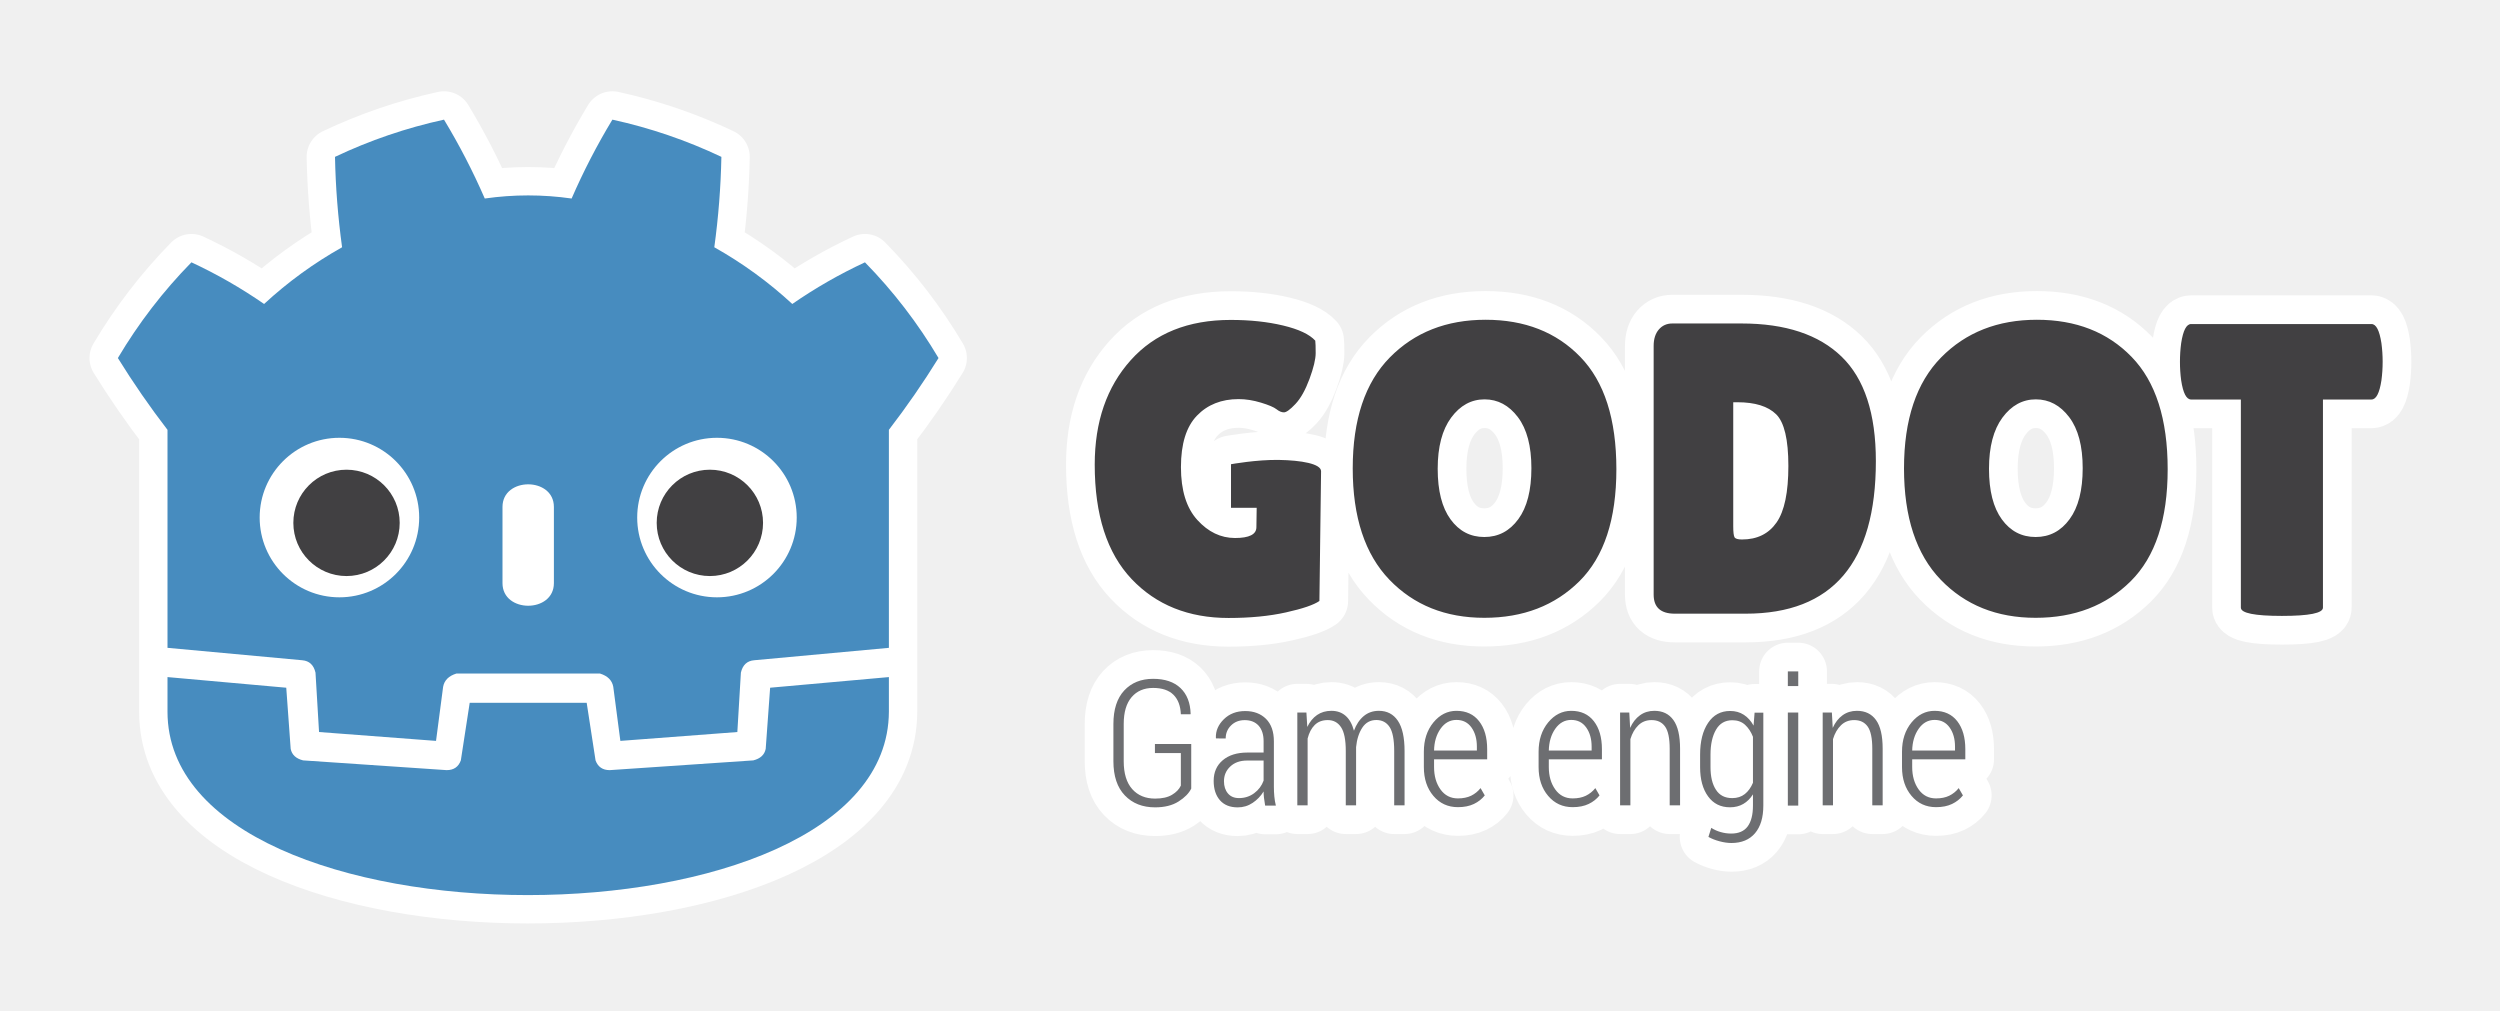
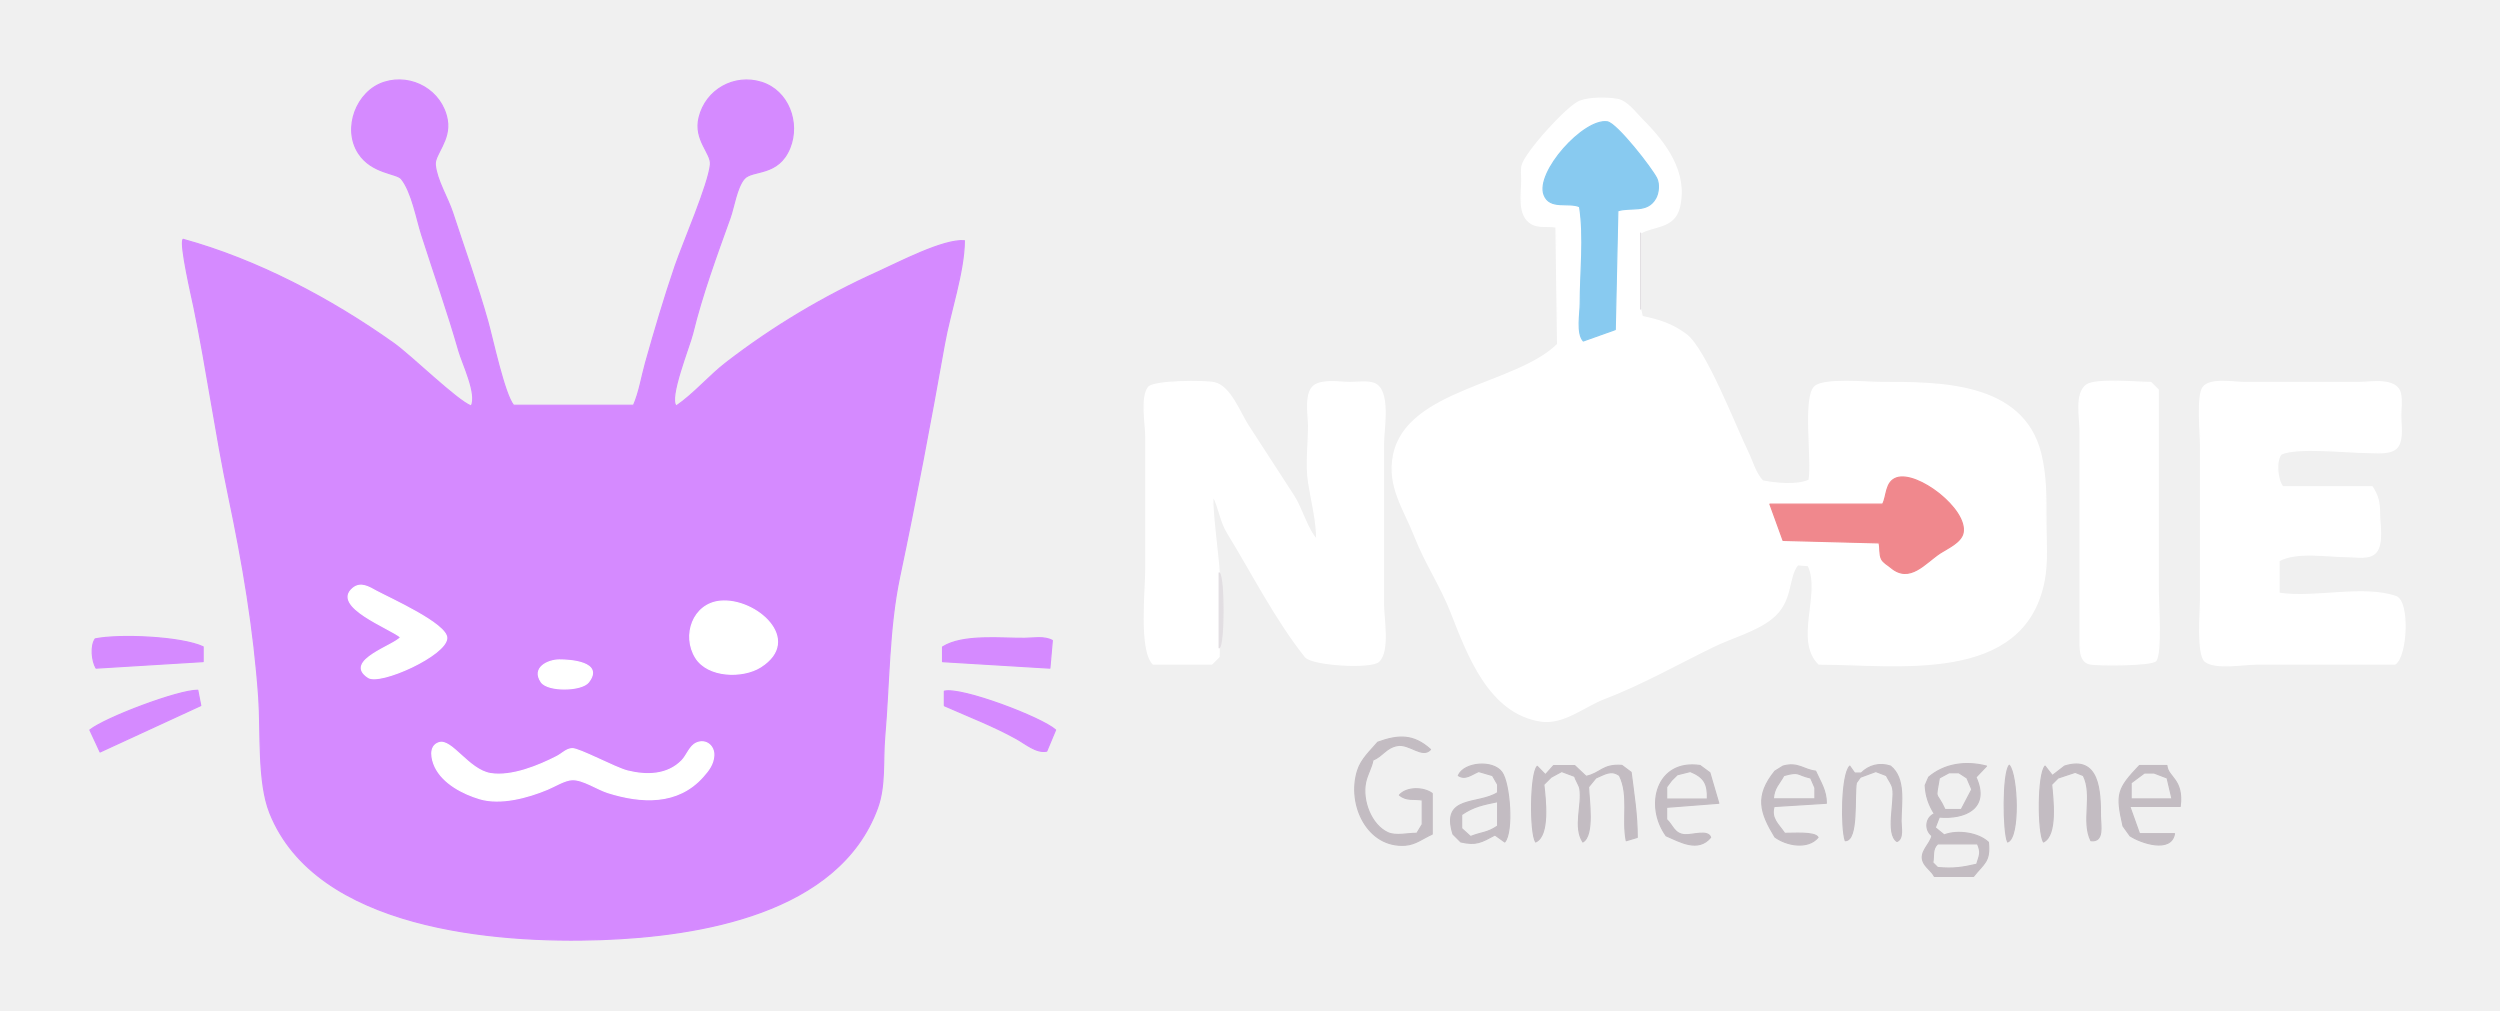
- <svg xmlns="http://www.w3.org/2000/svg" width="1024" height="414">
-   <path stroke="#fff" stroke-linejoin="round" stroke-width="23.5" d="M523.82 188.382c-9.142-.142-19.603 1.764-19.603 1.764v17.842h10.52l-.117 7.953c0 2.946-2.92 4.427-8.747 4.427-5.831 0-10.982-2.47-15.45-7.395-4.48-4.932-6.708-12.141-6.708-21.64 0-9.519 2.176-16.537 6.536-21.065 4.35-4.524 10.05-6.794 17.064-6.794 2.946 0 5.996.476 9.168 1.445 3.174.962 5.293 1.863 6.375 2.707 1.072.867 2.09 1.277 3.056 1.277.96 0 2.513-1.122 4.66-3.392 2.153-2.263 4.082-5.693 5.782-10.267 1.694-4.598 2.543-8.122 2.543-10.621 0-2.48-.054-4.19-.164-5.092-2.379-2.603-6.767-4.666-13.168-6.2-6.39-1.53-13.552-2.289-21.476-2.289-17.438 0-31.073 5.49-40.92 16.47-9.855 10.982-14.773 25.24-14.773 42.79 0 20.607 5.035 36.227 15.103 46.868 10.085 10.64 23.327 15.953 39.743 15.953 8.827 0 16.664-.76 23.51-2.289 6.853-1.523 11.41-3.088 13.676-4.67l.68-53.137c0-3.087-8.149-4.488-17.29-4.645zm84.247-24.804c-5.431 0-9.98 2.496-13.671 7.47-3.672 4.98-5.517 11.969-5.517 20.963 0 9.013 1.754 15.914 5.27 20.722 3.508 4.823 8.117 7.225 13.835 7.225 5.715 0 10.358-2.432 13.924-7.313q5.351-7.293 5.353-20.884c0-9.054-1.846-16.023-5.524-20.89q-5.51-7.292-13.67-7.293m-.083 89.477c-15.9 0-28.868-5.203-38.89-15.61q-15.016-15.624-15.017-45.592c0-19.992 5.063-35.128 15.191-45.435 10.131-10.293 23.209-15.444 39.228-15.444 16.016 0 28.954 5.058 38.795 15.204 9.858 10.126 14.778 25.477 14.778 46.009 0 20.546-5.034 35.828-15.114 45.856-10.08 10.008-23.062 15.012-38.971 15.012m101.95-88.298v50.788c0 2.37.176 3.866.515 4.493.337.624 1.358.937 3.052.937 6.232 0 10.954-2.328 14.181-6.97 3.235-4.636 4.835-12.356 4.835-23.168 0-10.817-1.674-17.865-5-21.139-3.344-3.283-8.64-4.94-15.884-4.94zm-32.599 78.798V141.681c0-2.832.704-5.067 2.126-6.724 1.413-1.632 3.25-2.461 5.521-2.461h28.357c17.994 0 31.664 4.54 40.994 13.597 9.347 9.054 14.02 23.31 14.02 42.784 0 41.66-17.778 62.486-53.326 62.486h-29.03c-5.769 0-8.662-2.597-8.662-7.808m156.544-79.977c-5.432 0-9.994 2.496-13.678 7.47q-5.507 7.471-5.508 20.963c0 9.013 1.758 15.914 5.262 20.722 3.505 4.823 8.119 7.225 13.837 7.225 5.717 0 10.363-2.432 13.924-7.313q5.354-7.293 5.355-20.884c0-9.054-1.843-16.023-5.522-20.89-3.68-4.861-8.23-7.293-13.67-7.293m-.087 89.477q-23.86 0-38.88-15.61-15.03-15.624-15.03-45.592c0-19.992 5.065-35.128 15.191-45.435 10.139-10.293 23.209-15.444 39.233-15.444 16.02 0 28.946 5.058 38.8 15.204 9.85 10.126 14.772 25.477 14.772 46.009 0 20.546-5.037 35.828-15.115 45.856-10.076 10.008-23.07 15.012-38.971 15.012m117.69-4.17c0 2.251-5.597 3.392-16.809 3.392-11.202 0-16.815-1.141-16.815-3.392v-85.248h-20.371c-1.928 0-3.286-2.597-4.077-7.818a56 56 0 0 1-.501-7.636c0-2.592.162-5.146.501-7.636.79-5.205 2.15-7.823 4.077-7.823h73.864c1.924 0 3.277 2.617 4.078 7.823.333 2.49.505 5.043.505 7.636 0 2.608-.172 5.152-.505 7.637-.8 5.22-2.154 7.817-4.078 7.817h-19.87z" />
-   <path fill="#414042" d="M523.82 188.382c-9.142-.142-19.603 1.764-19.603 1.764v17.842h10.52l-.117 7.953c0 2.946-2.92 4.427-8.747 4.427-5.831 0-10.982-2.47-15.45-7.395-4.48-4.932-6.708-12.141-6.708-21.64 0-9.519 2.176-16.537 6.536-21.065 4.35-4.524 10.05-6.794 17.064-6.794 2.946 0 5.996.476 9.168 1.445 3.174.962 5.293 1.863 6.375 2.707 1.072.867 2.09 1.277 3.056 1.277.96 0 2.513-1.122 4.66-3.392 2.153-2.263 4.082-5.693 5.782-10.267 1.694-4.598 2.543-8.122 2.543-10.621 0-2.48-.054-4.19-.164-5.092-2.379-2.603-6.767-4.666-13.168-6.2-6.39-1.53-13.552-2.289-21.476-2.289-17.438 0-31.073 5.49-40.92 16.47-9.855 10.982-14.773 25.24-14.773 42.79 0 20.607 5.035 36.227 15.103 46.868 10.085 10.64 23.327 15.953 39.743 15.953 8.827 0 16.664-.76 23.51-2.289 6.853-1.523 11.41-3.088 13.676-4.67l.68-53.137c0-3.087-8.149-4.488-17.29-4.645m84.247-24.804c-5.431 0-9.98 2.496-13.671 7.47-3.672 4.98-5.517 11.969-5.517 20.963 0 9.013 1.754 15.914 5.27 20.722 3.508 4.823 8.117 7.225 13.835 7.225 5.715 0 10.358-2.432 13.924-7.313q5.351-7.293 5.353-20.884c0-9.054-1.846-16.023-5.524-20.89q-5.51-7.292-13.67-7.293m-.083 89.477c-15.9 0-28.868-5.203-38.89-15.61q-15.016-15.624-15.017-45.592c0-19.992 5.063-35.128 15.191-45.435 10.131-10.293 23.209-15.444 39.228-15.444 16.016 0 28.954 5.058 38.795 15.204 9.858 10.126 14.778 25.477 14.778 46.009 0 20.546-5.034 35.828-15.114 45.856-10.08 10.008-23.062 15.012-38.971 15.012m101.95-88.298v50.788c0 2.37.176 3.866.515 4.493.337.624 1.358.937 3.052.937 6.232 0 10.954-2.328 14.181-6.97 3.235-4.636 4.835-12.356 4.835-23.168 0-10.817-1.674-17.865-5-21.139-3.344-3.283-8.64-4.94-15.884-4.94zm-32.599 78.798V141.681c0-2.832.704-5.067 2.126-6.724 1.413-1.632 3.25-2.461 5.521-2.461h28.357c17.994 0 31.664 4.54 40.994 13.597 9.347 9.054 14.02 23.31 14.02 42.784 0 41.66-17.778 62.486-53.326 62.486h-29.03c-5.769 0-8.662-2.597-8.662-7.808m156.544-79.977c-5.432 0-9.994 2.496-13.678 7.47q-5.507 7.471-5.508 20.963c0 9.013 1.758 15.914 5.262 20.722 3.505 4.823 8.119 7.225 13.837 7.225 5.717 0 10.363-2.432 13.924-7.313q5.354-7.293 5.355-20.884c0-9.054-1.843-16.023-5.522-20.89-3.68-4.861-8.23-7.293-13.67-7.293m-.087 89.477q-23.86 0-38.88-15.61-15.03-15.624-15.03-45.592c0-19.992 5.065-35.128 15.191-45.435 10.139-10.293 23.209-15.444 39.233-15.444 16.02 0 28.946 5.058 38.8 15.204 9.85 10.126 14.772 25.477 14.772 46.009 0 20.546-5.037 35.828-15.115 45.856-10.076 10.008-23.07 15.012-38.971 15.012m117.69-4.17c0 2.251-5.597 3.392-16.809 3.392-11.202 0-16.815-1.141-16.815-3.392v-85.248h-20.371c-1.928 0-3.286-2.597-4.077-7.818a56 56 0 0 1-.501-7.636c0-2.592.162-5.146.501-7.636.79-5.205 2.15-7.823 4.077-7.823h73.864c1.924 0 3.277 2.617 4.078 7.823.333 2.49.505 5.043.505 7.636 0 2.608-.172 5.152-.505 7.637-.8 5.22-2.154 7.817-4.078 7.817h-19.87z" />
-   <path stroke="#fff" stroke-linejoin="round" stroke-width="23.5" d="M487.93 322.997c-.94 1.926-2.664 3.691-5.188 5.289-2.52 1.607-5.722 2.406-9.611 2.406-5.132 0-9.259-1.617-12.394-4.887-3.122-3.243-4.686-7.92-4.686-14.022V296.57c0-5.97 1.473-10.548 4.431-13.743 2.95-3.17 6.903-4.78 11.84-4.78 4.824 0 8.564 1.27 11.212 3.781 2.639 2.519 4.025 6.038 4.146 10.532l-.066.2h-3.94c-.14-3.443-1.14-6.101-3.022-7.979-1.871-1.861-4.655-2.803-8.33-2.803-3.72 0-6.668 1.259-8.823 3.785-2.15 2.518-3.224 6.17-3.224 10.968v15.301q.001 7.462 3.476 11.382c2.316 2.592 5.438 3.892 9.38 3.892 2.876 0 5.19-.51 6.92-1.554 1.738-1.028 2.942-2.285 3.624-3.775V308.45h-10.618v-3.704h14.873zm19.557 3.902c2.336 0 4.416-.661 6.232-2.01 1.82-1.353 3.096-3.063 3.852-5.146v-8.224h-6.756q-4.31 0-6.896 2.442c-1.726 1.617-2.581 3.637-2.581 6.037 0 2.03.534 3.696 1.616 4.981 1.08 1.289 2.59 1.92 4.533 1.92m10.715 3.068a99 99 0 0 1-.48-3.225 22 22 0 0 1-.15-2.562 14.9 14.9 0 0 1-4.483 4.675c-1.836 1.236-3.878 1.848-6.128 1.848-3.147 0-5.567-.975-7.28-2.927-1.702-1.96-2.563-4.6-2.563-7.936 0-3.523 1.237-6.35 3.72-8.448 2.48-2.098 5.85-3.147 10.09-3.147h6.643v-4.672c0-2.686-.686-4.802-2.032-6.331-1.375-1.51-3.264-2.275-5.701-2.275-2.268 0-4.139.722-5.608 2.182-1.463 1.45-2.19 3.224-2.19 5.337l-3.944-.035-.07-.206c-.11-2.866.973-5.4 3.261-7.646 2.279-2.24 5.203-3.352 8.761-3.352 3.517 0 6.347 1.069 8.509 3.2q3.224 3.227 3.226 9.21v18.645c0 1.358.064 2.677.183 3.936a25 25 0 0 0 .627 3.729zm16.905-38.108.36 5.9c1-2.112 2.339-3.739 3.998-4.896q2.498-1.711 5.874-1.711c2.296 0 4.232.668 5.794 2.02 1.562 1.347 2.714 3.387 3.446 6.127.938-2.529 2.264-4.528 3.986-5.975 1.722-1.45 3.812-2.172 6.23-2.172 3.335 0 5.923 1.35 7.755 4.05 1.841 2.705 2.759 6.856 2.759 12.464v22.207h-4.246v-22.28c0-4.663-.645-7.946-1.9-9.834-1.261-1.89-3.071-2.842-5.41-2.842-2.462 0-4.384 1.04-5.767 3.152-1.375 2.112-2.223 4.754-2.531 7.945v23.86h-4.224v-22.258c0-4.554-.639-7.812-1.945-9.759-1.299-1.946-3.107-2.912-5.427-2.912-2.218 0-4.013.677-5.358 2.02-1.353 1.349-2.315 3.195-2.899 5.538v27.369h-4.22v-38.014zm61.457 3.021q-3.966 0-6.517 3.613c-1.705 2.415-2.585 5.392-2.656 8.938h17.537v-1.626c0-3.137-.736-5.75-2.21-7.822-1.482-2.075-3.53-3.103-6.154-3.103m.598 35.735c-4.099 0-7.451-1.543-10.055-4.621q-3.895-4.61-3.896-11.793v-6.313c0-4.798 1.303-8.798 3.912-11.979 2.616-3.167 5.758-4.75 9.441-4.75 3.983 0 7.068 1.413 9.27 4.246q3.313 4.257 3.312 11.434v4.171H587.39v3.162c0 3.68.882 6.744 2.635 9.19 1.757 2.45 4.144 3.666 7.136 3.666 2.077 0 3.888-.367 5.396-1.089a11.1 11.1 0 0 0 3.877-3.132l1.728 2.99c-1.148 1.456-2.634 2.633-4.45 3.505-1.811.868-4 1.312-6.551 1.312m46.411-35.734q-3.976 0-6.528 3.613-2.54 3.62-2.652 8.938h17.54v-1.626c0-3.137-.733-5.75-2.216-7.822-1.475-2.075-3.52-3.103-6.144-3.103m.593 35.735c-4.1 0-7.446-1.543-10.045-4.621q-3.91-4.61-3.91-11.793v-6.313c0-4.798 1.309-8.798 3.913-11.979 2.623-3.167 5.766-4.75 9.45-4.75 3.975 0 7.072 1.413 9.27 4.246 2.2 2.837 3.304 6.65 3.304 11.434v4.171h-21.755v3.162q0 5.52 2.647 9.19c1.747 2.45 4.124 3.666 7.125 3.666 2.087 0 3.888-.367 5.392-1.089a11.2 11.2 0 0 0 3.894-3.132l1.717 2.99c-1.15 1.456-2.633 2.633-4.451 3.505-1.81.868-3.997 1.312-6.55 1.312m23.189-38.755.345 6.284c1.014-2.23 2.353-3.962 4.034-5.166 1.667-1.21 3.63-1.824 5.887-1.824 3.396 0 5.998 1.256 7.804 3.78 1.826 2.518 2.73 6.434 2.73 11.749v23.191h-4.249V306.72c0-4.343-.636-7.377-1.9-9.137-1.258-1.76-3.107-2.636-5.513-2.636-2.158 0-3.968.701-5.419 2.126-1.457 1.412-2.543 3.294-3.267 5.666v27.134h-4.219V291.86zm33.27 22.395c0 3.858.73 6.926 2.213 9.208 1.465 2.304 3.695 3.443 6.671 3.443 2.04 0 3.757-.544 5.167-1.657 1.405-1.113 2.514-2.662 3.336-4.627V301.79c-.79-2.025-1.874-3.66-3.244-4.92-1.368-1.24-3.102-1.863-5.186-1.863-2.97 0-5.216 1.294-6.708 3.891-1.502 2.603-2.25 5.995-2.25 10.161zm-4.262-5.195c0-5.386 1.088-9.714 3.274-12.975 2.169-3.245 5.187-4.871 9.03-4.871 2.134 0 4.007.52 5.607 1.564 1.603 1.024 2.928 2.523 3.992 4.43l.412-5.287h3.581v38.048c0 4.871-1.13 8.646-3.4 11.317-2.271 2.66-5.499 4.009-9.666 4.009-1.5 0-3.11-.235-4.832-.691-1.724-.456-3.252-1.054-4.59-1.805l1.168-3.704a14.1 14.1 0 0 0 3.831 1.716 15.2 15.2 0 0 0 4.352.616q4.536-.001 6.71-2.905c1.452-1.961 2.18-4.798 2.18-8.553v-4.597c-1.079 1.71-2.402 3.024-3.97 3.93-1.563.912-3.39 1.368-5.448 1.368-3.818 0-6.814-1.496-8.976-4.486-2.167-2.983-3.255-6.965-3.255-11.93zm40.2 20.916h-4.266V291.86h4.266zm0-48.968h-4.266v-6.005h4.266zm13.774 10.852.346 6.284c1.016-2.23 2.35-3.962 4.027-5.166 1.677-1.21 3.643-1.824 5.89-1.824 3.397 0 6.01 1.256 7.82 3.78 1.821 2.518 2.717 6.434 2.717 11.749v23.191h-4.248V306.72c0-4.343-.635-7.377-1.897-9.137-1.268-1.76-3.103-2.636-5.517-2.636-2.157 0-3.962.701-5.412 2.126-1.455 1.412-2.545 3.294-3.266 5.666v27.134h-4.224V291.86zm42.074 3.021q-3.978 0-6.518 3.613-2.547 3.62-2.66 8.938h17.54v-1.626c0-3.137-.731-5.75-2.21-7.822-1.476-2.075-3.525-3.103-6.152-3.103m.602 35.735c-4.11 0-7.456-1.543-10.048-4.621q-3.903-4.61-3.903-11.793v-6.313c0-4.798 1.302-8.798 3.91-11.979q3.924-4.75 9.439-4.75c3.978 0 7.077 1.413 9.283 4.246 2.197 2.837 3.3 6.65 3.3 11.434v4.171h-21.76v3.162c0 3.68.887 6.744 2.642 9.19 1.754 2.45 4.133 3.666 7.137 3.666 2.08 0 3.88-.367 5.382-1.089a11.16 11.16 0 0 0 3.897-3.132l1.725 2.99c-1.156 1.456-2.64 2.633-4.454 3.505-1.81.868-3.998 1.312-6.55 1.312" />
-   <path fill="#6d6e71" d="M487.93 322.997c-.94 1.926-2.664 3.691-5.188 5.289-2.52 1.607-5.722 2.406-9.611 2.406-5.132 0-9.259-1.617-12.394-4.887-3.122-3.243-4.686-7.92-4.686-14.022V296.57c0-5.97 1.473-10.548 4.431-13.743 2.95-3.17 6.903-4.78 11.84-4.78 4.824 0 8.564 1.27 11.212 3.781 2.639 2.519 4.025 6.038 4.146 10.532l-.066.2h-3.94c-.14-3.443-1.14-6.101-3.022-7.979-1.871-1.861-4.655-2.803-8.33-2.803-3.72 0-6.668 1.259-8.823 3.785-2.15 2.518-3.224 6.17-3.224 10.968v15.301q.001 7.462 3.476 11.382c2.316 2.592 5.438 3.892 9.38 3.892 2.876 0 5.19-.51 6.92-1.554 1.738-1.028 2.942-2.285 3.624-3.775V308.45h-10.618v-3.704h14.873zm19.557 3.902c2.336 0 4.416-.661 6.232-2.01 1.82-1.353 3.096-3.063 3.852-5.146v-8.224h-6.756q-4.31 0-6.896 2.442c-1.726 1.617-2.581 3.637-2.581 6.037 0 2.03.534 3.696 1.616 4.981 1.08 1.289 2.59 1.92 4.533 1.92m10.715 3.068a99 99 0 0 1-.48-3.225 22 22 0 0 1-.15-2.562 14.9 14.9 0 0 1-4.483 4.675c-1.836 1.236-3.878 1.848-6.128 1.848-3.147 0-5.567-.975-7.28-2.927-1.702-1.96-2.563-4.6-2.563-7.936 0-3.523 1.237-6.35 3.72-8.448 2.48-2.098 5.85-3.147 10.09-3.147h6.643v-4.672c0-2.686-.686-4.802-2.032-6.331-1.375-1.51-3.264-2.275-5.701-2.275-2.268 0-4.139.722-5.608 2.182-1.463 1.45-2.19 3.224-2.19 5.337l-3.944-.035-.07-.206c-.11-2.866.973-5.4 3.261-7.646 2.279-2.24 5.203-3.352 8.761-3.352 3.517 0 6.347 1.069 8.509 3.2q3.224 3.227 3.226 9.21v18.645c0 1.358.064 2.677.183 3.936a25 25 0 0 0 .627 3.729zm16.905-38.108.36 5.9c1-2.112 2.339-3.739 3.998-4.896q2.498-1.711 5.874-1.711c2.296 0 4.232.668 5.794 2.02 1.562 1.347 2.714 3.387 3.446 6.127.938-2.529 2.264-4.528 3.986-5.975 1.722-1.45 3.812-2.172 6.23-2.172 3.335 0 5.923 1.35 7.755 4.05 1.841 2.705 2.759 6.856 2.759 12.464v22.207h-4.246v-22.28c0-4.663-.645-7.946-1.9-9.834-1.261-1.89-3.071-2.842-5.41-2.842-2.462 0-4.384 1.04-5.767 3.152-1.375 2.112-2.223 4.754-2.531 7.945v23.86h-4.224v-22.258c0-4.554-.639-7.812-1.945-9.759-1.299-1.946-3.107-2.912-5.427-2.912-2.218 0-4.013.677-5.358 2.02-1.353 1.349-2.315 3.195-2.899 5.538v27.369h-4.22v-38.014zm61.457 3.021q-3.966 0-6.517 3.613c-1.705 2.415-2.585 5.392-2.656 8.938h17.537v-1.626c0-3.137-.736-5.75-2.21-7.822-1.482-2.075-3.53-3.103-6.154-3.103m.598 35.735c-4.099 0-7.451-1.543-10.055-4.621q-3.895-4.61-3.896-11.793v-6.313c0-4.798 1.303-8.798 3.912-11.979 2.616-3.167 5.758-4.75 9.441-4.75 3.983 0 7.068 1.413 9.27 4.246q3.313 4.257 3.312 11.434v4.171H587.39v3.162c0 3.68.882 6.744 2.635 9.19 1.757 2.45 4.144 3.666 7.136 3.666 2.077 0 3.888-.367 5.396-1.089a11.1 11.1 0 0 0 3.877-3.132l1.728 2.99c-1.148 1.456-2.634 2.633-4.45 3.505-1.811.868-4 1.312-6.551 1.312m46.411-35.734q-3.976 0-6.528 3.613-2.54 3.62-2.652 8.938h17.54v-1.626c0-3.137-.733-5.75-2.216-7.822-1.475-2.075-3.52-3.103-6.144-3.103m.593 35.735c-4.1 0-7.446-1.543-10.045-4.621q-3.91-4.61-3.91-11.793v-6.313c0-4.798 1.309-8.798 3.913-11.979 2.623-3.167 5.766-4.75 9.45-4.75 3.975 0 7.072 1.413 9.27 4.246 2.2 2.837 3.304 6.65 3.304 11.434v4.171h-21.755v3.162q0 5.52 2.647 9.19c1.747 2.45 4.124 3.666 7.125 3.666 2.087 0 3.888-.367 5.392-1.089a11.2 11.2 0 0 0 3.894-3.132l1.717 2.99c-1.15 1.456-2.633 2.633-4.451 3.505-1.81.868-3.997 1.312-6.55 1.312m23.189-38.755.345 6.284c1.014-2.23 2.353-3.962 4.034-5.166 1.667-1.21 3.63-1.824 5.887-1.824 3.396 0 5.998 1.256 7.804 3.78 1.826 2.518 2.73 6.434 2.73 11.749v23.191h-4.249V306.72c0-4.343-.636-7.377-1.9-9.137-1.258-1.76-3.107-2.636-5.513-2.636-2.158 0-3.968.701-5.419 2.126-1.457 1.412-2.543 3.294-3.267 5.666v27.134h-4.219V291.86zm33.27 22.395c0 3.858.73 6.926 2.213 9.208 1.465 2.304 3.695 3.443 6.671 3.443 2.04 0 3.757-.544 5.167-1.657 1.405-1.113 2.514-2.662 3.336-4.627V301.79c-.79-2.025-1.874-3.66-3.244-4.92-1.368-1.24-3.102-1.863-5.186-1.863-2.97 0-5.216 1.294-6.708 3.891-1.502 2.603-2.25 5.995-2.25 10.161zm-4.262-5.195c0-5.386 1.088-9.714 3.274-12.975 2.169-3.245 5.187-4.871 9.03-4.871 2.134 0 4.007.52 5.607 1.564 1.603 1.024 2.928 2.523 3.992 4.43l.412-5.287h3.581v38.048c0 4.871-1.13 8.646-3.4 11.317-2.271 2.66-5.499 4.009-9.666 4.009-1.5 0-3.11-.235-4.832-.691-1.724-.456-3.252-1.054-4.59-1.805l1.168-3.704a14.1 14.1 0 0 0 3.831 1.716 15.2 15.2 0 0 0 4.352.616q4.536-.001 6.71-2.905c1.452-1.961 2.18-4.798 2.18-8.553v-4.597c-1.079 1.71-2.402 3.024-3.97 3.93-1.563.912-3.39 1.368-5.448 1.368-3.818 0-6.814-1.496-8.976-4.486-2.167-2.983-3.255-6.965-3.255-11.93zm40.2 20.916h-4.266V291.86h4.266zm0-48.968h-4.266v-6.005h4.266zm13.774 10.852.346 6.284c1.016-2.23 2.35-3.962 4.027-5.166 1.677-1.21 3.643-1.824 5.89-1.824 3.397 0 6.01 1.256 7.82 3.78 1.821 2.518 2.717 6.434 2.717 11.749v23.191h-4.248V306.72c0-4.343-.635-7.377-1.897-9.137-1.268-1.76-3.103-2.636-5.517-2.636-2.157 0-3.962.701-5.412 2.126-1.455 1.412-2.545 3.294-3.266 5.666v27.134h-4.224V291.86zm42.074 3.021q-3.978 0-6.518 3.613-2.547 3.62-2.66 8.938h17.54v-1.626c0-3.137-.731-5.75-2.21-7.822-1.476-2.075-3.525-3.103-6.152-3.103m.602 35.735c-4.11 0-7.456-1.543-10.048-4.621q-3.903-4.61-3.903-11.793v-6.313c0-4.798 1.302-8.798 3.91-11.979q3.924-4.75 9.439-4.75c3.978 0 7.077 1.413 9.283 4.246 2.197 2.837 3.3 6.65 3.3 11.434v4.171h-21.76v3.162c0 3.68.887 6.744 2.642 9.19 1.754 2.45 4.133 3.666 7.137 3.666 2.08 0 3.88-.367 5.382-1.089a11.16 11.16 0 0 0 3.897-3.132l1.725 2.99c-1.156 1.456-2.64 2.633-4.454 3.505-1.81.868-3.998 1.312-6.55 1.312" />
-   <g fill="#fff" transform="translate(30.492 21.054)scale(.363)">
-     <path d="M105 673v33q407 354 814 0v-33z" />
-     <path fill="none" stroke="#fff" stroke-linejoin="round" stroke-width="64" d="M105 745c0 276 813 276 814 0V427q30-39 56-81-35-59-83-108-43 20-82 47-40-37-88-64 7-51 8-102-59-28-123-42-26 43-46 89-49-7-98 0-20-46-46-89-64 14-123 42 1 51 8 102-48 27-88 64-39-27-82-47-48 49-83 108 26 42 56 81v318z" />
-     <path fill="#478cbf" d="m105 673 152 14q12 1 15 14l4 67 132 10 8-61q2-11 15-15h162q13 4 15 15l8 61 132-10 4-67q3-13 15-14l152-14V427q30-39 56-81-35-59-83-108-43 20-82 47-40-37-88-64 7-51 8-102-59-28-123-42-26 43-46 89-49-7-98 0-20-46-46-89-64 14-123 42 1 51 8 102-48 27-88 64-39-27-82-47-48 49-83 108 26 42 56 81zm0 33v39c0 276 813 276 814 0v-39l-134 12-5 69q-2 10-14 13l-162 11q-12 0-16-11l-10-65H446l-10 65q-4 11-16 11l-162-11q-12-3-14-13l-5-69z" />
-     <path d="M483 600c0 34 58 34 58 0v-86c0-34-58-34-58 0z" />
-     <circle cx="725" cy="526" r="90" />
-     <circle cx="299" cy="526" r="90" />
-   </g>
-   <g fill="#414042" transform="translate(30.492 21.054)scale(.363)">
-     <circle cx="307" cy="532" r="60" />
-     <circle cx="717" cy="532" r="60" />
-   </g>
+ <svg xmlns="http://www.w3.org/2000/svg" viewBox="0 0 512 207" width="512" height="207">
+   <path d="M105.17 83C113.36 83 121.55 83 129.75 83C130.93 80.33 131.4 77.19 132.19 74.37C134.06 67.73 136.04 61.01 138.27 54.48C139.87 49.81 145.11 37.77 145.5 33.7C145.73 31.38 142.05 28.68 143.18 24.05C144.57 18.35 150.4 15.12 155.95 16.86C161.49 18.6 163.83 25.1 161.77 30.26C159.42 36.16 154.09 34.69 152.43 36.59C150.87 38.38 150.31 42.43 149.5 44.67C146.72 52.41 143.79 60.35 141.84 68.35C141.22 70.91 136.83 81.71 138.5 83.15C142.18 80.63 145.2 76.99 148.76 74.25C158.4 66.82 168.76 60.66 179.83 55.67C184.01 53.79 193.15 48.97 197.5 49.3C197.46 55.72 194.56 64.01 193.41 70.51C190.57 86.48 187.59 102.3 184.24 118.15C182 128.76 182.13 140.05 181.19 150.82C180.76 155.74 181.38 160.9 179.7 165.5C171.77 187.16 143.09 191.72 123.17 192.43C101.57 193.19 64.8 190.35 55.27 166.51C52.72 160.15 53.48 149.8 52.99 142.83C52 128.81 49.71 115.38 46.83 101.66C44.13 88.78 42.37 75.73 39.7 62.83C39.28 60.79 36.78 50.07 37.5 49.02C52.71 53.21 67.74 61.17 80.57 70.27C84.24 72.87 93.54 82.05 96.52 83.17C97.79 80.71 94.73 74.5 93.97 71.85C91.69 63.86 88.9 56.04 86.38 48.14C85.33 44.86 84.35 39.29 82.2 36.62C81.25 35.44 76.15 35.55 73.44 31.41C70.11 26.32 72.99 18.66 78.7 16.85C84.34 15.06 90.52 18.56 91.59 24.52C92.35 28.74 88.93 31.65 89.14 33.75C89.44 36.91 91.68 40.47 92.68 43.51C95.1 50.94 97.8 58.36 99.91 65.88C100.9 69.42 103.27 80.65 105.17 83ZM82.06 130.5C80.99 132.14 70.19 135.34 75.43 138.74C77.85 140.31 91.42 134.18 91.49 130.68C91.56 127.8 79.79 122.54 77.09 121.08C75.62 120.28 73.89 119.15 72.3 120.47C67.78 124.19 79.93 128.67 82.06 130.5ZM147.53 123.13C141.92 123.65 139.66 130.16 142.48 134.7C144.99 138.73 152.1 138.89 155.75 136.59C164.52 131.04 154.8 122.46 147.53 123.13ZM41.6 132.47C41.6 133.47 41.6 134.48 41.6 135.49C34.29 135.93 26.98 136.38 19.67 136.83C18.81 135.35 18.51 132.28 19.5 130.85C24.39 129.85 37.08 130.37 41.6 132.47ZM215.51 131.17C215.35 133.06 215.18 134.94 215.01 136.83C207.68 136.39 200.36 135.94 193.04 135.5C193.04 134.5 193.04 133.5 193.04 132.5C197.21 129.86 205.07 130.79 209.83 130.73C211.68 130.71 213.86 130.27 215.51 131.17ZM114.55 135.16C112.2 135.18 108.87 136.77 110.84 139.66C112.18 141.63 119.11 141.51 120.52 139.69C123.71 135.58 116.67 135.15 114.55 135.16ZM40.5 141.37C40.7 142.41 40.91 143.46 41.11 144.5C34.24 147.67 27.37 150.83 20.5 154C19.8 152.5 19.11 151 18.41 149.5C21.64 146.96 36.51 141.33 40.5 141.37ZM216.18 149.5C215.58 150.94 214.98 152.39 214.37 153.83C212.26 154.27 210 152.3 208.2 151.3C203.4 148.64 198.38 146.73 193.41 144.53C193.41 143.54 193.41 142.55 193.41 141.56C196.92 140.7 213.32 146.92 216.18 149.5ZM89.91 152.11C87.76 152.81 88.41 155.57 89.12 157.06C90.75 160.45 94.83 162.55 98.24 163.57C102.53 164.85 108.12 163.31 112.14 161.63C113.57 161.04 115.62 159.74 117.17 159.67C119.39 159.58 122.35 161.65 124.51 162.32C131.32 164.46 138.77 164.88 143.93 159.09C145.08 157.81 146.08 156.53 146.18 154.73C146.28 152.76 144.56 151.33 142.65 152.17C141.23 152.79 140.68 154.74 139.63 155.8C136.65 158.81 132.41 158.86 128.54 157.91C126.05 157.3 118.61 153.26 117.17 153.33C115.99 153.38 115.08 154.4 114.08 154.91C110.33 156.85 104.78 159.12 100.49 158.44C95.98 157.73 92.48 151.26 89.91 152.11Z" fill="#d58aff" fill-rule="evenodd" stroke="#d58aff" stroke-width="0.25" stroke-linejoin="round" />
+   <path d="M336 47.74C336 52.92 336 58.1 336 63.29C336.11 63.8 336.22 64.32 336.33 64.83C339.73 65.51 342.49 66.4 345.32 68.51C349.27 71.45 355.43 87.42 357.94 92.56C358.87 94.48 359.49 96.93 361 98.5C363.58 99.02 368.07 99.49 370.5 98.33C371.25 94.56 369.23 81.38 371.68 79.18C373.58 77.46 382.38 78.33 385.17 78.33C397.04 78.33 414.3 78.17 417.94 92.9C419.08 97.53 419 102.01 419 106.83C419 110.87 419.39 115.17 418.6 119.1C414.39 140.18 388.39 136 372.5 136C367.53 131.03 373.09 121.62 370.33 115.83C369.61 115.78 368.89 115.72 368.17 115.67C366 118.34 367.25 123.16 362.83 126.67C359.52 129.3 354.66 130.56 350.9 132.4C343.55 135.98 336.2 140.15 328.56 143.06C324.43 144.64 320.19 148.39 315.51 147.66C304.99 146.01 300.64 134.2 297.17 125.33C295.1 120.04 291.89 115.27 289.83 110C287.6 104.29 284.11 99.67 285.4 93.23C288.08 79.78 310.62 78.88 319 70.5C318.89 62.5 318.78 54.5 318.67 46.5C317.06 46.18 315.17 46.68 313.68 45.82C310.73 44.13 311.67 39.64 311.67 36.83C311.67 35.9 311.51 34.81 311.73 33.9C312.35 31.3 321 21.7 323.56 20.73C325.57 19.96 329.03 20 331.16 20.34C333.25 20.69 334.92 23.09 336.33 24.5C341.09 29.25 345.64 35.29 343.94 42.44C342.89 46.82 338.58 46.17 336 47.74ZM331.33 43.17C334.06 42.31 337.37 43.7 339.09 40.59C339.7 39.5 339.85 37.69 339.31 36.55C338.34 34.53 331.1 25.24 329.17 24.95C324.36 24.24 314.44 35.28 316.23 39.92C317.4 42.97 321.25 41.33 323.5 42.33C324.48 48.65 323.63 55.76 323.63 62.17C323.63 64.18 322.85 68.3 324.26 69.83C326.44 69.06 328.62 68.28 330.8 67.5C330.98 59.39 331.15 51.28 331.33 43.17ZM249.69 117.33C249.69 122.44 249.69 127.56 249.69 132.67C249.68 133.28 249.68 133.89 249.67 134.5C249.17 135 248.67 135.5 248.17 136C244.17 136 240.17 136 236.17 136C233.32 133.15 234.67 120.88 234.67 116.5C234.67 107.5 234.67 98.5 234.67 89.5C234.67 86.95 233.62 81.47 235.18 79.34C236.19 77.96 246.85 77.94 248.77 78.4C251.94 79.15 253.92 84.5 255.51 86.99C258.63 91.86 261.83 96.69 264.95 101.55C266.67 104.24 267.71 108.41 269.67 110.5C269.67 106.64 268.6 102.62 268.01 98.82C267.43 95.14 268 90.9 268 87.17C268 85.04 267.07 80.18 269.34 78.84C271.23 77.74 274.39 78.33 276.5 78.33C277.99 78.33 279.92 78.02 281.33 78.5C284.89 79.72 283.33 87.92 283.33 90.83C283.33 101.83 283.33 112.83 283.33 123.83C283.33 126.65 284.61 133.43 282.32 135.49C280.77 136.89 268.73 136.25 267.33 134.5C261.19 126.77 256.52 117.48 251.39 109.11C249.98 106.82 249.66 104 248.5 101.67C247.95 102.77 249.61 114.74 249.69 117.33ZM440.5 78.33C441 78.83 441.5 79.33 442 79.83C442 93.5 442 107.17 442 120.83C442 123.23 442.72 133.95 441.49 135.32C440.62 136.29 429.56 136.33 427.9 135.94C425.81 135.44 426 132.44 426 130.83C426 125.5 426 120.17 426 114.83C426 105.94 426 97.06 426 88.17C426 85.58 424.93 80.57 427.34 78.84C429.21 77.51 437.85 78.33 440.5 78.33ZM467.17 93C466.01 94.48 466.39 98.24 467.5 99.7C473.61 99.7 479.72 99.7 485.83 99.7C487.01 101.58 487.33 102.84 487.33 105.17C487.33 107.29 488.11 111.36 486.6 113.1C485.32 114.59 482.59 114 480.83 114C476.68 114 470.45 112.83 466.75 114.83C466.75 117.06 466.75 119.28 466.75 121.5C474.03 122.62 483.91 119.85 490.67 122.17C493.46 123.12 492.95 134.4 490.5 136C481.06 136 471.61 136 462.17 136C459.53 136 453.85 137.07 451.68 135.49C449.89 134.19 450.67 125.25 450.67 122.83C450.67 112.28 450.67 101.72 450.67 91.17C450.67 88.77 449.92 81.07 451.18 79.34C452.59 77.41 457.46 78.33 459.5 78.33C467.39 78.33 475.28 78.33 483.17 78.33C485.54 78.33 490.83 77.3 491.6 80.56C491.94 81.97 491.67 83.72 491.67 85.17C491.67 87.04 492.14 89.65 491.16 91.32C490.07 93.18 486.56 92.67 484.83 92.67C480.82 92.67 470.36 91.48 467.17 93ZM384.83 111.18C385.1 112.2 384.86 113.52 385.33 114.48C385.69 115.23 386.64 115.7 387.26 116.23C391.14 119.51 394.26 115.27 397.39 113.23C398.82 112.3 401.62 111.09 402.03 109.16C403.04 104.36 392.65 96.34 388.38 97.88C386.08 98.72 386.46 101.61 385.57 103.25C377.88 103.25 370.18 103.25 362.48 103.25C363.38 105.72 364.27 108.2 365.17 110.67C371.72 110.84 378.28 111.01 384.83 111.18ZM82.06 130.5C79.93 128.67 67.78 124.19 72.3 120.47C73.89 119.15 75.62 120.28 77.09 121.08C79.79 122.54 91.56 127.8 91.49 130.68C91.42 134.18 77.85 140.31 75.43 138.74C70.19 135.34 80.99 132.14 82.06 130.5ZM147.53 123.13C154.8 122.46 164.52 131.04 155.75 136.59C152.1 138.89 144.99 138.73 142.48 134.7C139.66 130.16 141.92 123.65 147.53 123.13ZM114.55 135.16C116.67 135.15 123.71 135.58 120.52 139.69C119.11 141.51 112.18 141.63 110.84 139.66C108.87 136.77 112.2 135.18 114.55 135.16ZM89.91 152.11C92.48 151.26 95.98 157.73 100.49 158.44C104.78 159.12 110.33 156.85 114.08 154.91C115.08 154.4 115.99 153.38 117.17 153.33C118.61 153.26 126.05 157.3 128.54 157.91C132.41 158.86 136.65 158.81 139.63 155.8C140.68 154.74 141.23 152.79 142.65 152.17C144.56 151.33 146.28 152.76 146.18 154.73C146.08 156.53 145.08 157.81 143.93 159.09C138.77 164.88 131.32 164.46 124.51 162.32C122.35 161.65 119.39 159.58 117.17 159.67C115.62 159.74 113.57 161.04 112.14 161.63C108.12 163.31 102.53 164.85 98.24 163.57C94.83 162.55 90.75 160.45 89.12 157.06C88.41 155.57 87.76 152.81 89.91 152.11Z" fill="#ffffff" fill-rule="evenodd" stroke="#ffffff" stroke-width="0.25" stroke-linejoin="round" />
+   <path d="M292.97 153.5C291.29 155.36 288.68 152.24 286.17 152.69C283.86 153.11 283.1 154.9 281.17 155.67C280.95 157.1 280.01 158.62 279.68 160.18C278.88 163.94 280.82 168.96 284.22 170.53C285.91 171.3 288.39 170.62 290.17 170.67C290.54 170.06 290.91 169.44 291.28 168.83C291.28 167.17 291.28 165.5 291.28 163.83C289.5 163.54 288.1 164.06 286.6 162.83C288.1 161.14 291.54 161.19 293.31 162.5C293.31 165.28 293.31 168.06 293.31 170.83C291.48 171.63 289.92 172.94 287.83 173.09C280.06 173.67 275.85 164.78 278.03 157.83C278.77 155.46 280.6 153.86 282.17 152.01C286.44 150.47 289.47 150.36 292.97 153.5ZM308.17 172.43C307.5 171.96 306.83 171.48 306.17 171C303.36 172.5 302.35 173.15 299.17 172.42C298.64 171.89 298.11 171.36 297.58 170.83C295.06 162.81 302.71 164.92 306.72 162.33C306.72 161.78 306.72 161.22 306.72 160.67C306.37 160.06 306.02 159.44 305.67 158.83C304.72 158.56 303.78 158.28 302.83 158C301.38 158.6 300.11 159.77 298.67 158.83C299.84 156.1 305.79 155.61 307.59 158.17C309.25 160.52 309.93 170.4 308.17 172.43ZM322.5 156.8C323.28 157.53 324.06 158.27 324.83 159C327.85 158.38 328.14 156.47 332.17 156.76C332.79 157.23 333.42 157.7 334.05 158.17C334.61 162.7 335.3 166.72 335.3 171.5C334.55 171.72 333.8 171.94 333.06 172.17C332.18 167.63 333.67 162.89 331.67 158.83C329.93 157.55 328.56 158.62 326.83 159.33C326.33 159.94 325.83 160.56 325.33 161.17C325.4 163.67 326.55 171.07 324.17 172.43C322.21 169.37 324.08 164.89 323.56 161.56C323.45 160.84 322.72 159.83 322.5 159C321.61 158.67 320.72 158.33 319.83 158C319.11 158.39 318.39 158.78 317.67 159.17C317.17 159.67 316.67 160.17 316.17 160.67C316.49 163.6 317.41 171.13 314.5 172.43C313.31 170.52 313.39 158.43 314.83 156.95C315.39 157.52 315.94 158.09 316.5 158.67C317.06 158.04 317.61 157.42 318.17 156.8C319.61 156.8 321.06 156.8 322.5 156.8ZM348.17 156.78C348.83 157.27 349.5 157.76 350.17 158.25C350.78 160.33 351.39 162.42 352 164.5C348.44 164.78 344.88 165.06 341.32 165.33C341.32 166.17 341.32 167 341.32 167.83C342.58 169 342.87 170.77 345 170.95C346.59 171.08 349.82 169.87 350.33 171.5C347.77 174.57 344.1 172.41 341.23 171.17C336.79 165.02 339.23 155.48 348.17 156.78ZM371.83 157.93C372.83 160.19 374.03 161.84 374.03 164.5C370.46 164.72 366.9 164.94 363.33 165.17C362.6 167.65 364.27 168.82 365.5 170.67C367.06 170.71 371.7 170.29 372.33 171.5C370.24 173.99 365.85 173.16 363.5 171.41C360.47 166.41 359.39 163.03 363.5 157.94C364.06 157.59 364.61 157.25 365.17 156.9C368.25 156.03 369.44 157.69 371.83 157.93ZM387.17 156.9C390.32 159.42 389.33 164.49 389.33 168.17C389.33 169.48 389.86 171.77 388.5 172.33C386.18 170.8 388.11 164.14 387.63 161.5C387.45 160.49 386.73 159.72 386.33 158.83C385.61 158.56 384.89 158.28 384.17 158C383.11 158.39 382.06 158.78 381 159.17C380.72 159.56 380.44 159.94 380.17 160.33C379.69 163.05 380.61 172.15 377.91 172.17C377.04 169.59 377.11 158.69 378.83 156.91C379.17 157.38 379.5 157.86 379.83 158.33C380.28 158.33 380.72 158.33 381.17 158.33C382.78 156.72 384.95 156.16 387.17 156.9ZM406.83 156.9C406.11 157.66 405.39 158.41 404.67 159.17C407.58 165.57 402.43 167.77 397.17 167.33C396.89 168.06 396.61 168.78 396.33 169.5C396.94 170 397.56 170.5 398.17 171C400.81 169.95 405.09 170.51 407.22 172.5C407.62 176.48 406.36 176.74 404.17 179.49C401.5 179.49 398.83 179.49 396.17 179.49C395.6 178.36 394.29 177.59 393.85 176.44C393.08 174.4 395.25 172.98 395.67 171.17C394.11 169.97 394.33 167.43 396.17 166.67C395.05 164.88 394.38 163.05 394.29 160.83C394.53 160.28 394.76 159.72 395 159.17C398.18 156.46 402.5 155.78 406.83 156.9ZM428.22 172.17C426.26 168.18 428.69 162.88 426.67 158.83C426.11 158.61 425.56 158.39 425 158.17C423.83 158.56 422.67 158.94 421.5 159.33C421.06 159.78 420.61 160.22 420.17 160.67C420.45 163.65 421.35 171.07 418.5 172.43C417.33 170.32 417.33 158.54 418.83 156.91C419.33 157.55 419.83 158.19 420.33 158.83C421.17 158.19 422 157.54 422.83 156.9C429.99 154.63 430.17 162.13 430.17 167.17C430.17 169.05 430.96 172.49 428.22 172.17ZM443.77 156.78C444 159.26 447.21 159.55 446.5 165.15C443.06 165.15 439.61 165.15 436.17 165.15C436.83 167.01 437.5 168.87 438.17 170.74C440.56 170.74 442.94 170.74 445.33 170.74C444.68 174.73 438.48 172.66 436.23 171.17C435.75 170.5 435.28 169.83 434.8 169.17C433.31 162.59 433.61 161.58 438.17 156.78C440.03 156.78 441.9 156.78 443.77 156.78ZM411.5 156.73C413.2 158.72 413.7 171.52 411.17 172.43C410.22 170.4 410.13 158.34 411.5 156.73ZM346.17 158C345.28 158.22 344.39 158.44 343.5 158.67C343.11 159.06 342.72 159.44 342.33 159.83C342 160.28 341.66 160.72 341.33 161.17C341.33 161.99 341.33 162.82 341.33 163.65C344.11 163.65 346.89 163.65 349.67 163.65C349.79 160.52 349 159.16 346.17 158ZM370.83 159.33C367.82 158.66 368.7 157.9 365.33 158.83C364.33 160.67 363.35 161.29 363.17 163.61C366.01 163.61 368.86 163.61 371.7 163.61C371.7 162.85 371.7 162.09 371.7 161.33C371.41 160.67 371.12 160 370.83 159.33ZM399.17 158.25C398.5 158.61 397.83 158.97 397.17 159.33C396.32 164.28 396.49 161.75 398.33 165.79C399.44 165.79 400.56 165.79 401.67 165.79C402.39 164.41 403.11 163.04 403.83 161.67C403.5 160.89 403.17 160.11 402.83 159.33C402.28 158.97 401.72 158.61 401.17 158.25C400.5 158.25 399.83 158.25 399.17 158.25ZM441.17 158.31C440.5 158.31 439.83 158.31 439.17 158.31C438.26 158.99 437.36 159.66 436.45 160.33C436.45 161.43 436.45 162.53 436.45 163.62C439.25 163.62 442.04 163.62 444.83 163.62C444.5 162.19 444.17 160.76 443.83 159.33C442.94 158.99 442.06 158.65 441.17 158.31ZM306.72 164.17C303.74 164.8 301.88 165.11 299.34 166.83C299.34 167.78 299.34 168.72 299.34 169.67C299.95 170.22 300.56 170.78 301.17 171.33C303.53 170.38 304.5 170.66 306.72 169.17C306.72 167.5 306.72 165.83 306.72 164.17ZM405 172.82C402.28 172.82 399.56 172.82 396.83 172.82C395.66 173.95 396.11 175.21 395.83 176.67C396.17 177 396.5 177.33 396.83 177.67C400.09 177.96 401.87 177.68 404.83 177C405.39 175.13 405.8 174.71 405 172.82Z" fill="#c3bcc2" fill-rule="evenodd" stroke="#c3bcc2" stroke-width="0.25" stroke-linejoin="round" />
+   <path d="M331.33 43.17C331.15 51.28 330.98 59.39 330.8 67.5C328.62 68.28 326.44 69.06 324.26 69.83C322.85 68.3 323.63 64.18 323.63 62.17C323.63 55.76 324.48 48.65 323.5 42.33C321.25 41.33 317.4 42.97 316.23 39.92C314.44 35.28 324.36 24.24 329.17 24.95C331.1 25.24 338.34 34.53 339.31 36.55C339.85 37.69 339.7 39.5 339.09 40.59C337.37 43.7 334.06 42.31 331.33 43.17Z" fill="#88caf0" fill-rule="evenodd" stroke="#88caf0" stroke-width="0.25" stroke-linejoin="round" />
+   <path d="M384.83 111.18C378.28 111.01 371.72 110.84 365.17 110.67C364.27 108.2 363.38 105.72 362.48 103.25C370.18 103.25 377.88 103.25 385.57 103.25C386.46 101.61 386.08 98.72 388.38 97.88C392.65 96.34 403.04 104.36 402.03 109.16C401.62 111.09 398.82 112.3 397.39 113.23C394.26 115.27 391.14 119.51 387.26 116.23C386.64 115.7 385.69 115.23 385.33 114.48C384.86 113.52 385.1 112.2 384.83 111.18Z" fill="#f0888d" fill-rule="evenodd" stroke="#f0888d" stroke-width="0.25" stroke-linejoin="round" />
+   <path d="M336 47.74C336 52.92 336 58.1 336 63.29C336 58.1 336 52.92 336 47.74ZM249.69 117.33C250.73 118.13 250.73 131.87 249.69 132.67C249.69 127.56 249.69 122.44 249.69 117.33Z" fill="#e2dee2" fill-rule="evenodd" stroke="#e2dee2" stroke-width="0.25" stroke-linejoin="round" />
</svg>
